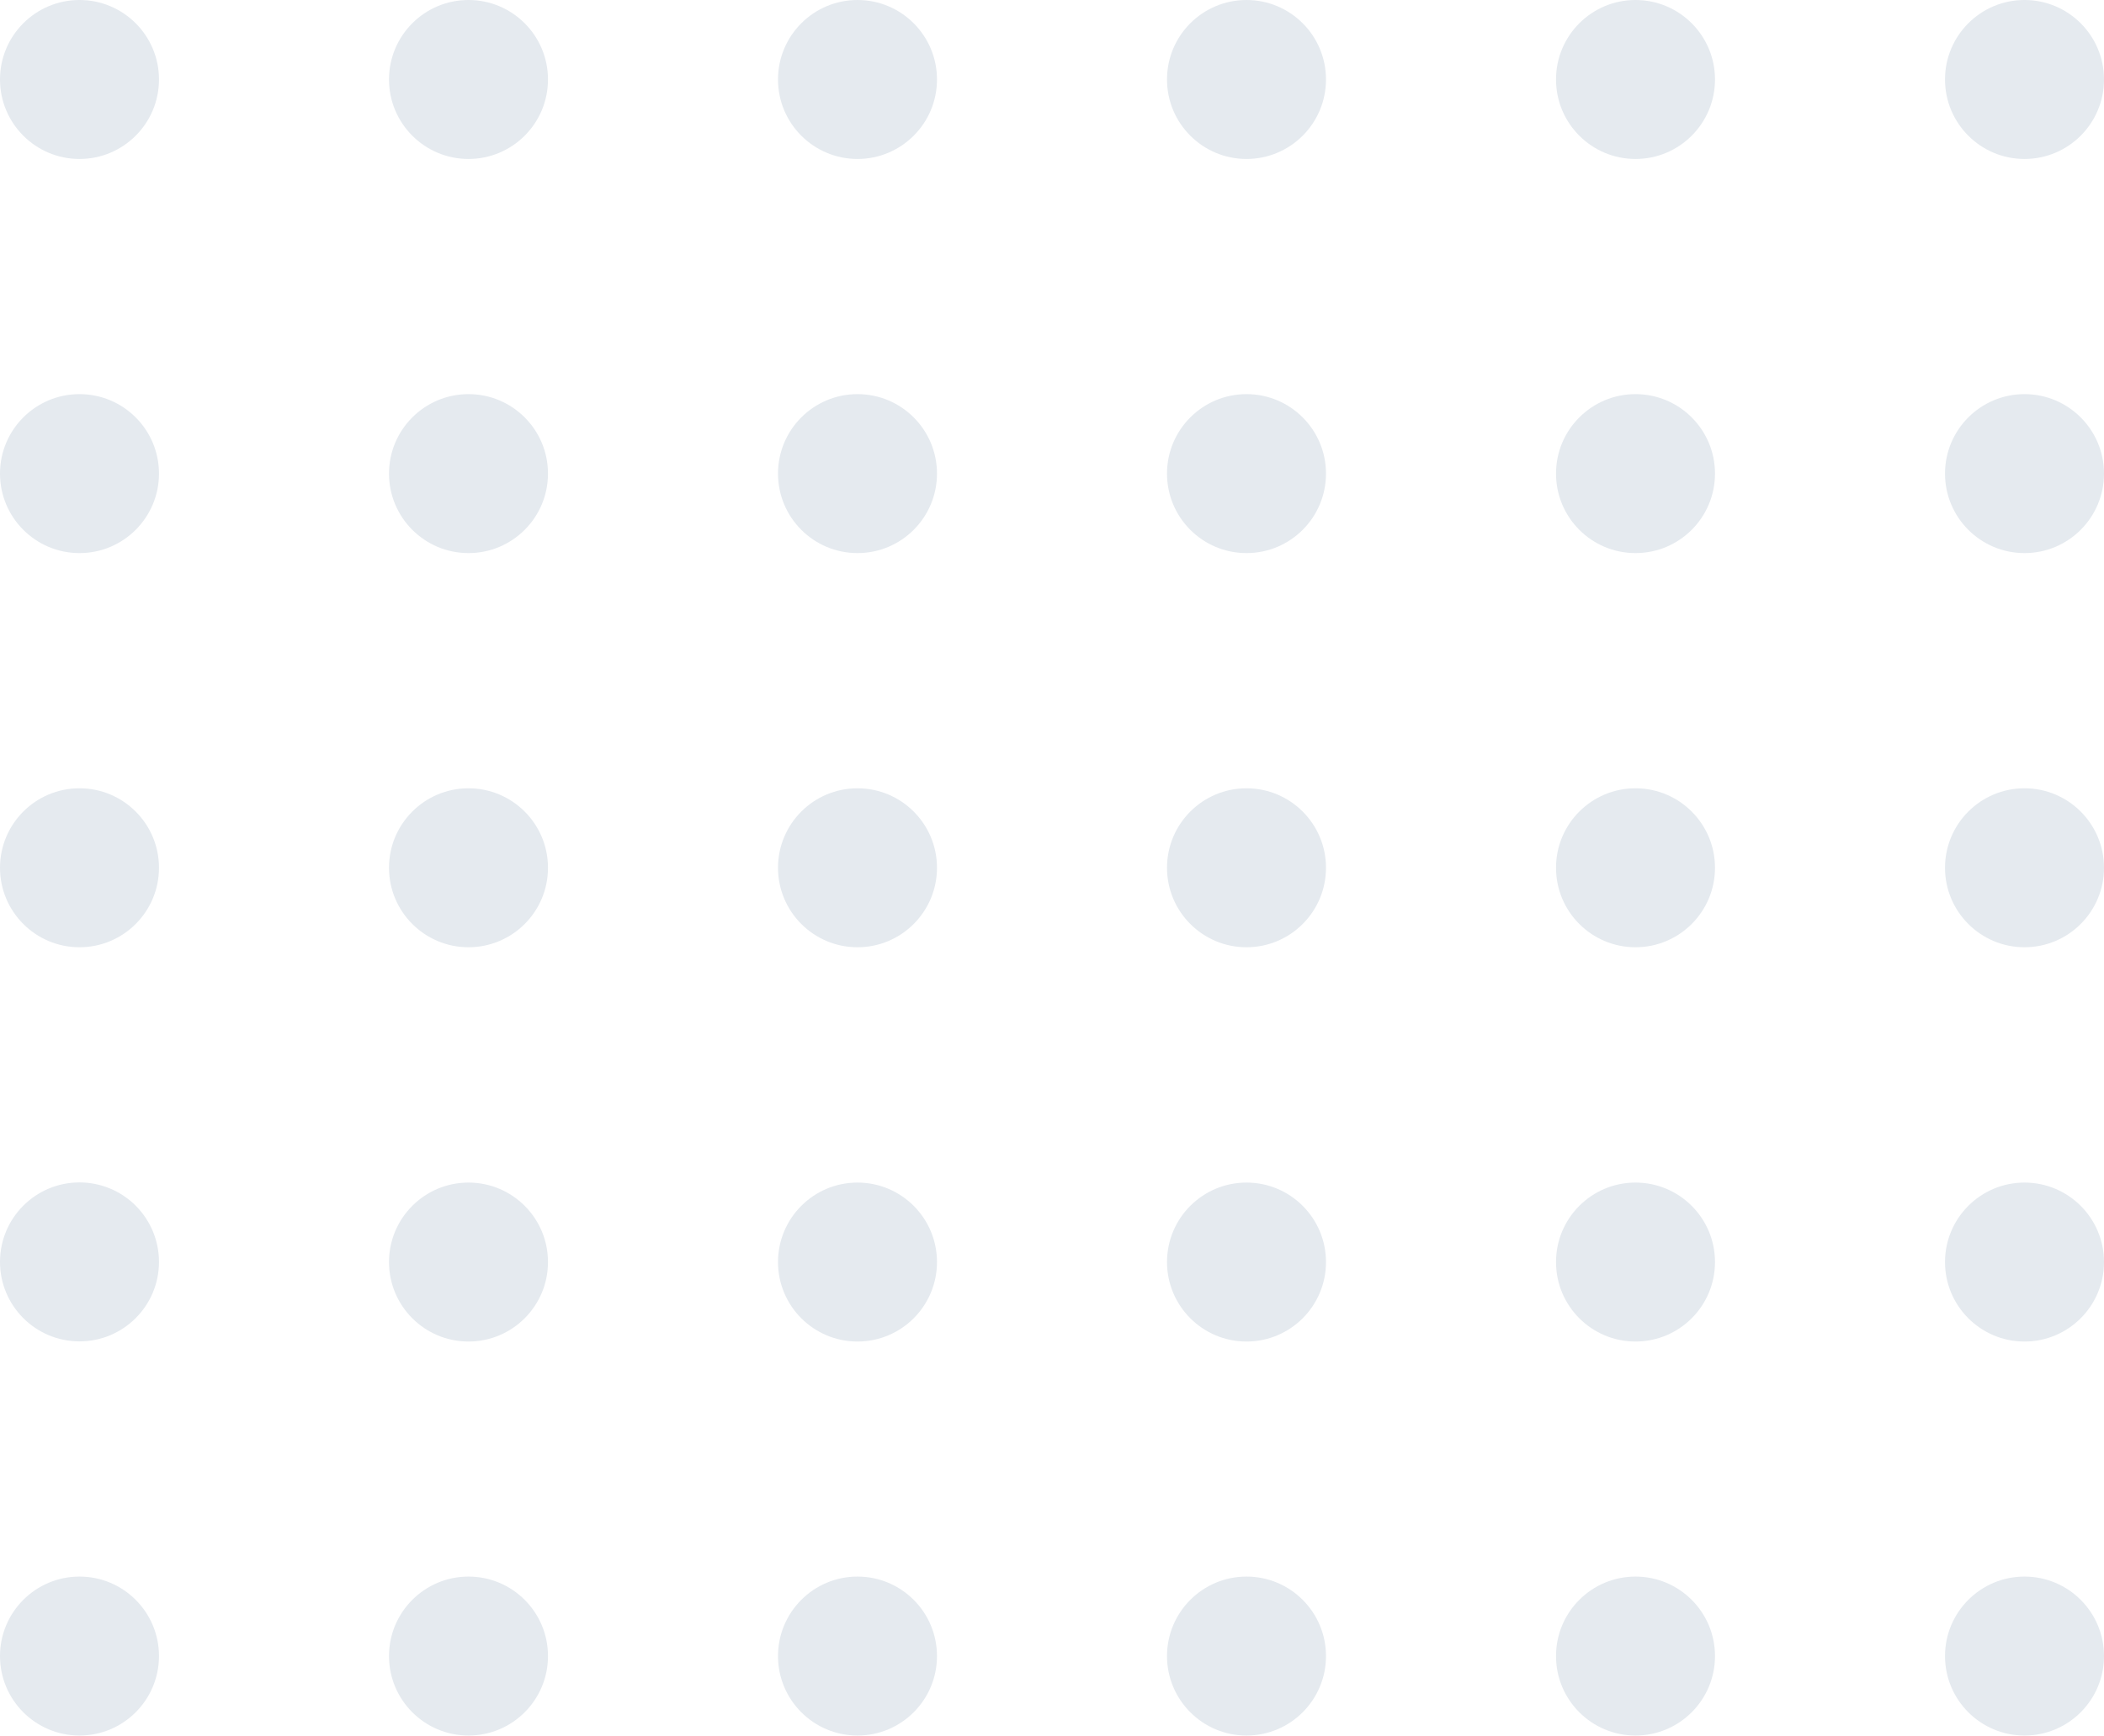
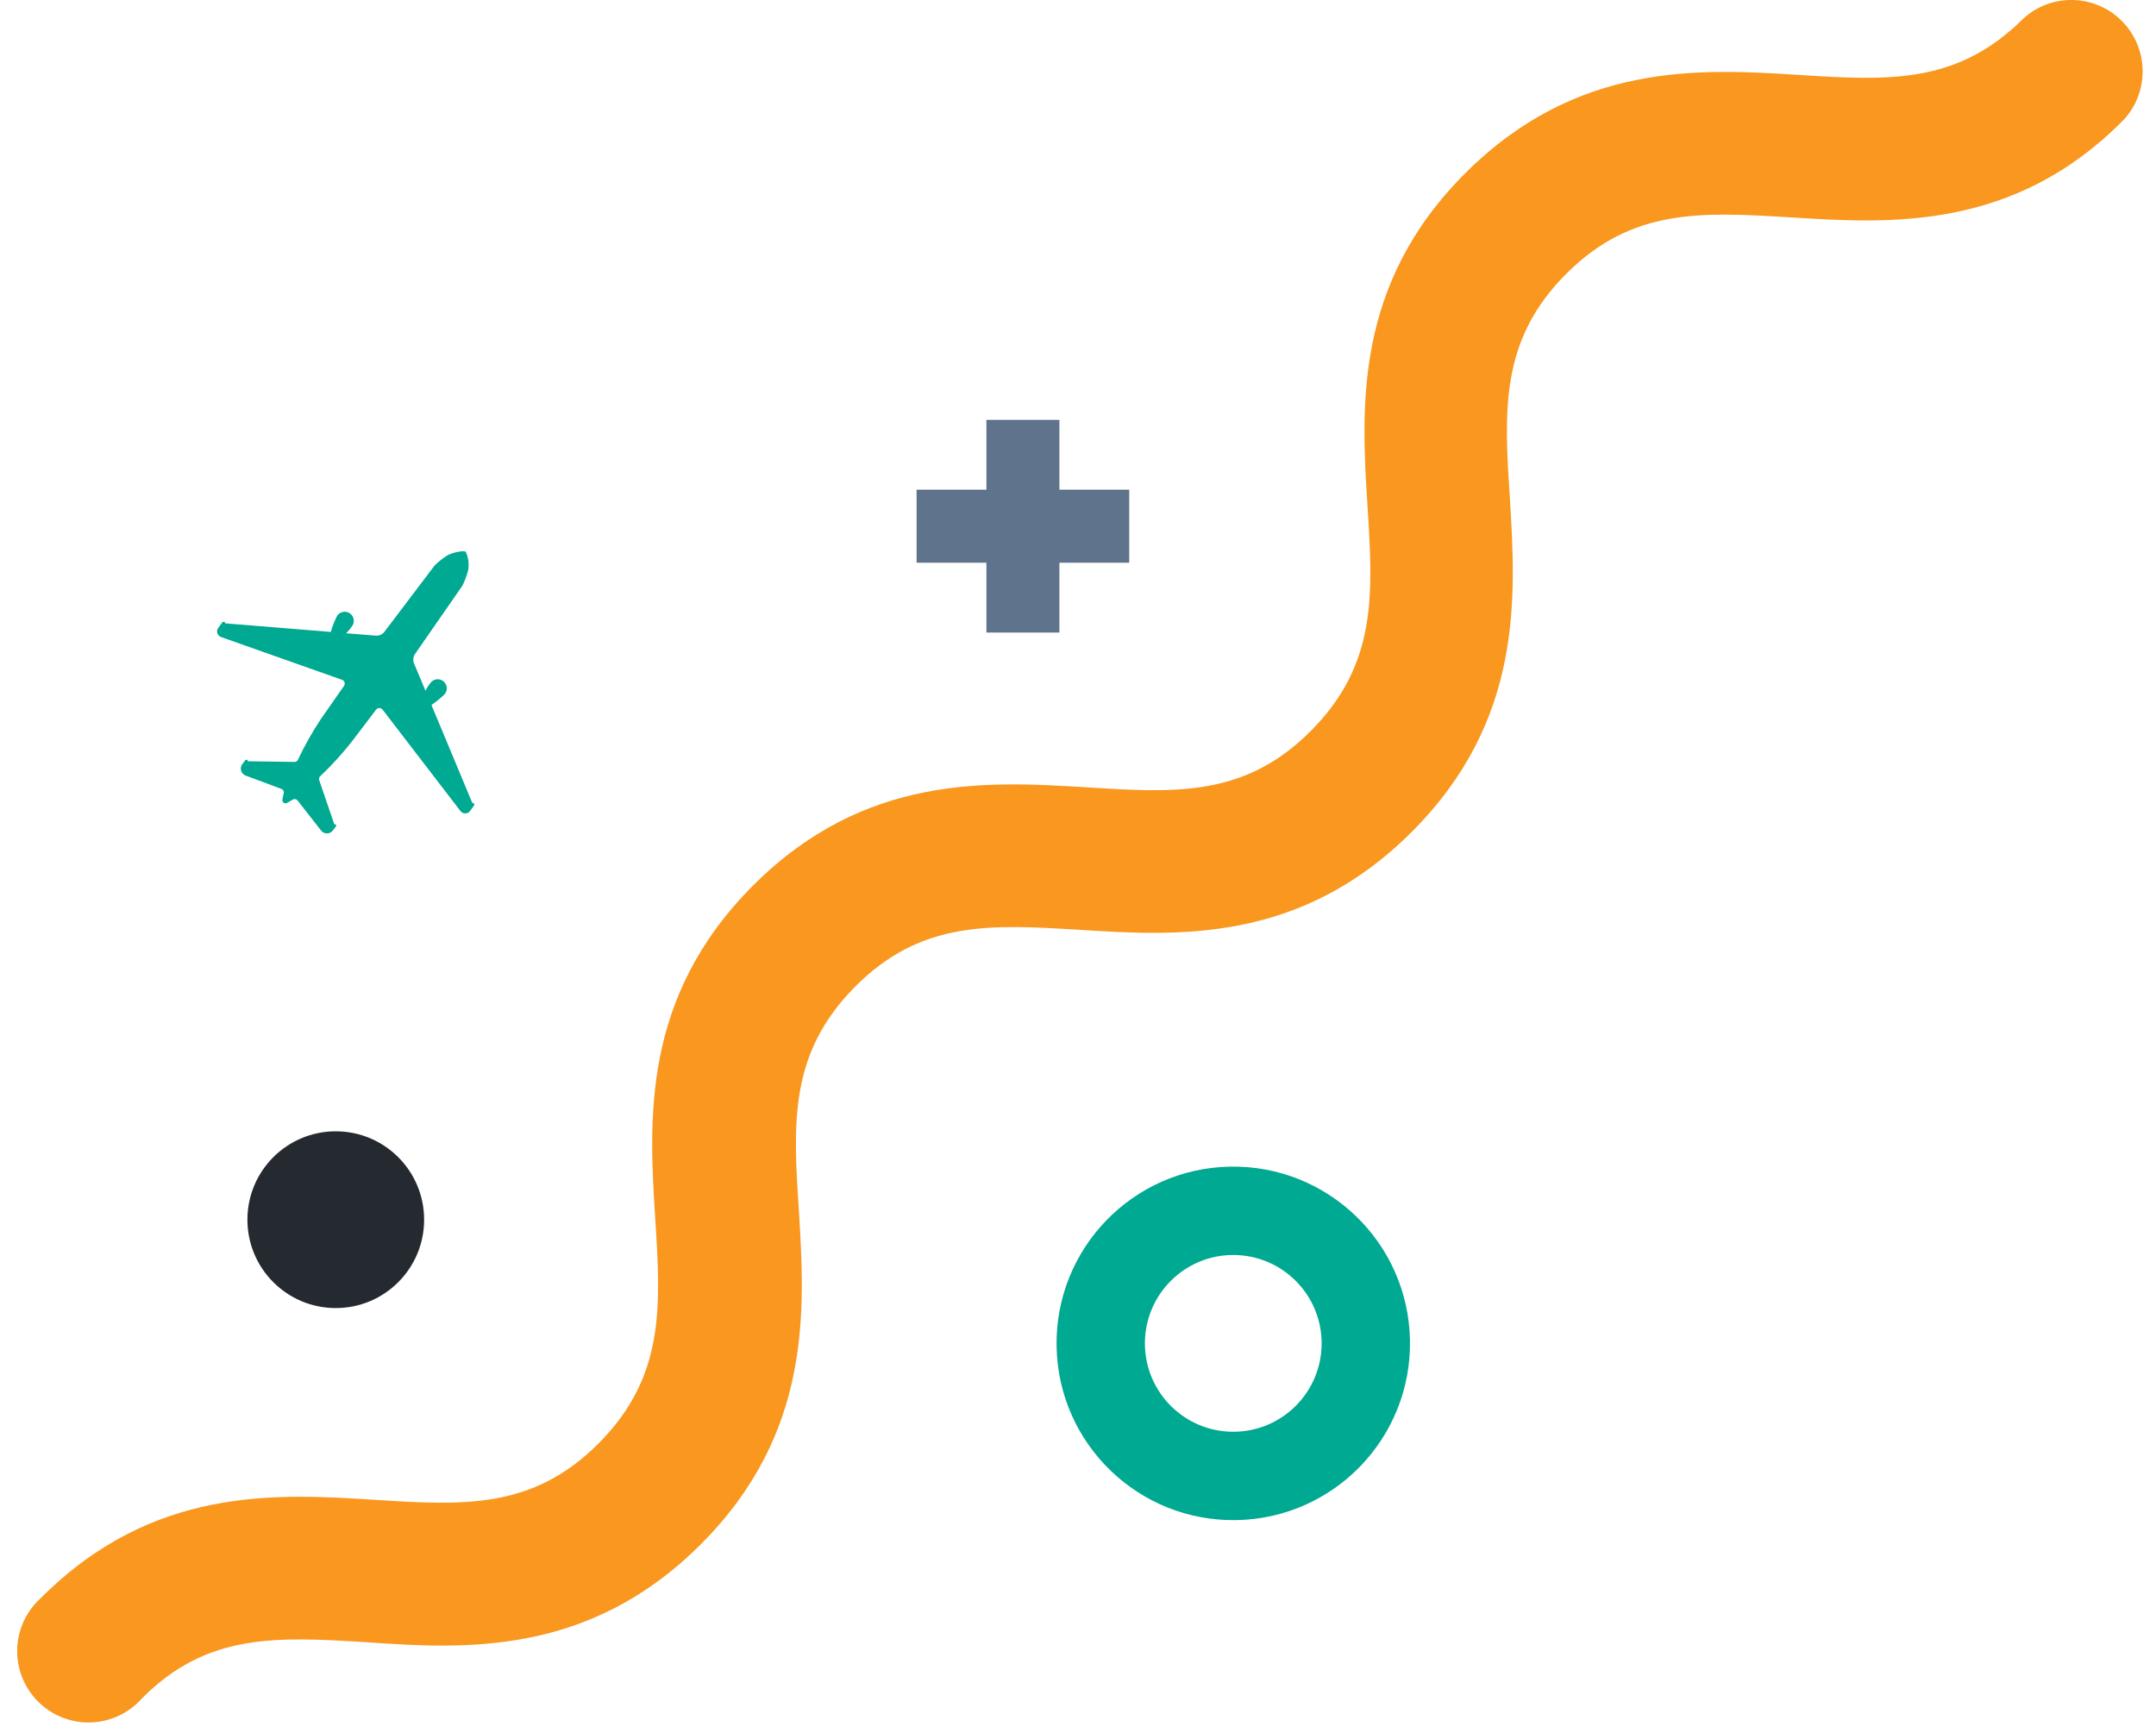
- <svg xmlns="http://www.w3.org/2000/svg" height="56.008" width="67.89">
-   <g fill="#E5EAEF">
-     <path d="m5.13 2.565a2.565 2.565 0 1 1 -2.565-2.565 2.565 2.565 0 0 1 2.565 2.565zm12.552 0a2.565 2.565 0 1 1 -2.565-2.565 2.565 2.565 0 0 1 2.565 2.565zm12.552 0a2.565 2.565 0 1 1 -2.565-2.565 2.565 2.565 0 0 1 2.565 2.565zm12.552 0a2.565 2.565 0 1 1 -2.565-2.565 2.565 2.565 0 0 1 2.565 2.565zm12.552 0a2.565 2.565 0 1 1 -2.565-2.565 2.565 2.565 0 0 1 2.565 2.565zm12.552 0a2.565 2.565 0 1 1 -2.565-2.565 2.565 2.565 0 0 1 2.565 2.565z" />
-     <circle cx="2.565" cy="15.284" r="2.565" />
-     <path d="m17.682 15.284a2.565 2.565 0 1 1 -2.565-2.565 2.565 2.565 0 0 1 2.565 2.565zm12.552 0a2.565 2.565 0 1 1 -2.565-2.565 2.565 2.565 0 0 1 2.565 2.565z" />
-     <circle cx="40.221" cy="15.284" r="2.565" />
-     <circle cx="52.773" cy="15.284" r="2.565" />
-     <circle cx="65.325" cy="15.284" r="2.565" />
-     <path d="m5.13 28.004a2.565 2.565 0 1 1 -2.565-2.565 2.565 2.565 0 0 1 2.565 2.565zm12.552 0a2.565 2.565 0 1 1 -2.565-2.565 2.565 2.565 0 0 1 2.565 2.565zm12.552 0a2.565 2.565 0 1 1 -2.565-2.565 2.565 2.565 0 0 1 2.565 2.565zm12.552 0a2.565 2.565 0 1 1 -2.565-2.565 2.565 2.565 0 0 1 2.565 2.565zm12.552 0a2.565 2.565 0 1 1 -2.565-2.565 2.565 2.565 0 0 1 2.565 2.565zm12.552 0a2.565 2.565 0 1 1 -2.565-2.565 2.565 2.565 0 0 1 2.565 2.565zm-62.76 12.724a2.565 2.565 0 1 1 -2.565-2.57 2.565 2.565 0 0 1 2.565 2.57zm12.552 0a2.565 2.565 0 1 1 -2.565-2.565 2.565 2.565 0 0 1 2.565 2.565zm12.552 0a2.565 2.565 0 1 1 -2.565-2.565 2.565 2.565 0 0 1 2.565 2.565zm12.552 0a2.565 2.565 0 1 1 -2.565-2.565 2.565 2.565 0 0 1 2.565 2.565zm12.552 0a2.565 2.565 0 1 1 -2.565-2.565 2.565 2.565 0 0 1 2.565 2.565zm12.552 0a2.565 2.565 0 1 1 -2.565-2.565 2.565 2.565 0 0 1 2.565 2.565z" />
-     <circle cx="2.565" cy="53.443" r="2.565" />
-     <path d="m17.682 53.443a2.565 2.565 0 1 1 -2.565-2.565 2.565 2.565 0 0 1 2.565 2.565zm12.552 0a2.565 2.565 0 1 1 -2.565-2.565 2.565 2.565 0 0 1 2.565 2.565z" />
-     <circle cx="40.221" cy="53.443" r="2.565" />
-     <circle cx="52.773" cy="53.443" r="2.565" />
-     <circle cx="65.325" cy="53.443" r="2.565" />
+ <svg xmlns="http://www.w3.org/2000/svg" width="122" height="98" viewBox="0 0 122 98">
+   <g fill="none" fill-rule="evenodd" transform="translate(0 -1)">
+     <path fill="#F9971E" fill-rule="nonzero" d="M120.187 7.76c-6.223 6.329-13.275 5.888-18.881 5.536-4.989-.3-8.938-.547-12.676 3.191-3.738 3.738-3.526 7.7-3.191 12.693.335 5.589.776 12.552-5.553 18.881-6.329 6.329-13.293 5.889-18.812 5.539-4.989-.3-8.938-.547-12.676 3.209-3.738 3.756-3.526 7.687-3.191 12.676.335 5.589.776 12.552-5.553 18.881C33.325 94.695 26.291 94.3 20.7 93.9c-4.989-.3-8.991-.547-12.676 3.191A4.037 4.037 0 1 1 2.315 91.4c6.329-6.329 13.293-5.906 18.881-5.553 4.989.317 8.938.564 12.676-3.191 3.738-3.755 3.528-7.692 3.208-12.681-.353-5.589-.793-12.552 5.536-18.881 6.329-6.329 13.293-5.888 18.884-5.554 4.989.317 8.938.564 12.676-3.191 3.738-3.755 3.526-7.687 3.209-12.676-.353-5.589-.793-12.57 5.536-18.881s13.29-5.906 18.879-5.553c4.989.317 8.938.564 12.693-3.191 1.597-1.45 4.051-1.389 5.573.138 1.522 1.527 1.576 3.982.121 5.574z" />
+     <path fill="#00A991" fill-rule="nonzero" d="M69.964 86.996c-5.522.098-10.078-4.299-10.176-9.821-.098-5.522 4.298-10.078 9.82-10.176 5.522-.098 10.078 4.298 10.177 9.82a10 10 0 0 1-9.821 10.177zm-5.178-9.963c.02 2.754 2.263 4.974 5.018 4.964 2.755-.01 4.982-2.245 4.982-5 0-2.754-2.228-4.99-4.982-5-2.754-.01-4.998 2.21-5.018 4.964v.071z" />
+     <path fill="#5F738C" fill-rule="nonzero" d="M63.899 28.703h-3.951v-3.951h-4.131v3.951h-3.951v4.131h3.951v3.951h4.131v-3.951h3.951z" />
+     <path fill="#00A991" fill-rule="nonzero" d="M21.625 41.113l4.431 5.769a.339.339 0 0 0 .541 0l.227-.312a.1.1 0 0 0-.1-.15l-2.31-5.538a5.653 5.653 0 0 0 .717-.578.51.51 0 0 0-.061-.778l-.02-.014a.507.507 0 0 0-.682.111 2.514 2.514 0 0 0-.293.455l-.644-1.542a.571.571 0 0 1 .059-.546l2.671-3.849a4.322 4.322 0 0 0 .328-.873 1.758 1.758 0 0 0-.133-1.051c-.132-.1-.742.045-1.04.2a4.256 4.256 0 0 0-.728.58l-2.827 3.735a.562.562 0 0 1-.5.227l-1.67-.133a2.836 2.836 0 0 0 .343-.421.507.507 0 0 0-.107-.682l-.018-.016a.51.51 0 0 0-.76.182 5.5 5.5 0 0 0-.33.86l-5.968-.485a.1.1 0 0 0-.175-.052l-.227.309a.337.337 0 0 0 .164.519l6.853 2.422a.227.227 0 0 1 .107.33l-1.31 1.876a18.262 18.262 0 0 0-1.308 2.32.207.207 0 0 1-.191.116l-2.641-.039a.082.082 0 0 0-.146-.055l-.173.227a.419.419 0 0 0 .2.639l2.024.757a.2.2 0 0 1 .127.246c-.034.136-.059.257-.075.359a.177.177 0 0 0 .257.187c.091-.048.2-.107.318-.184a.209.209 0 0 1 .282.043l1.331 1.7a.419.419 0 0 0 .666 0l.173-.227a.082.082 0 0 0-.091-.127l-.855-2.5a.2.2 0 0 1 .055-.214 18.15 18.15 0 0 0 1.792-1.961l1.381-1.82a.227.227 0 0 1 .346 0" />
+     <circle cx="19" cy="70" r="5" fill="#252A31" />
  </g>
</svg>
